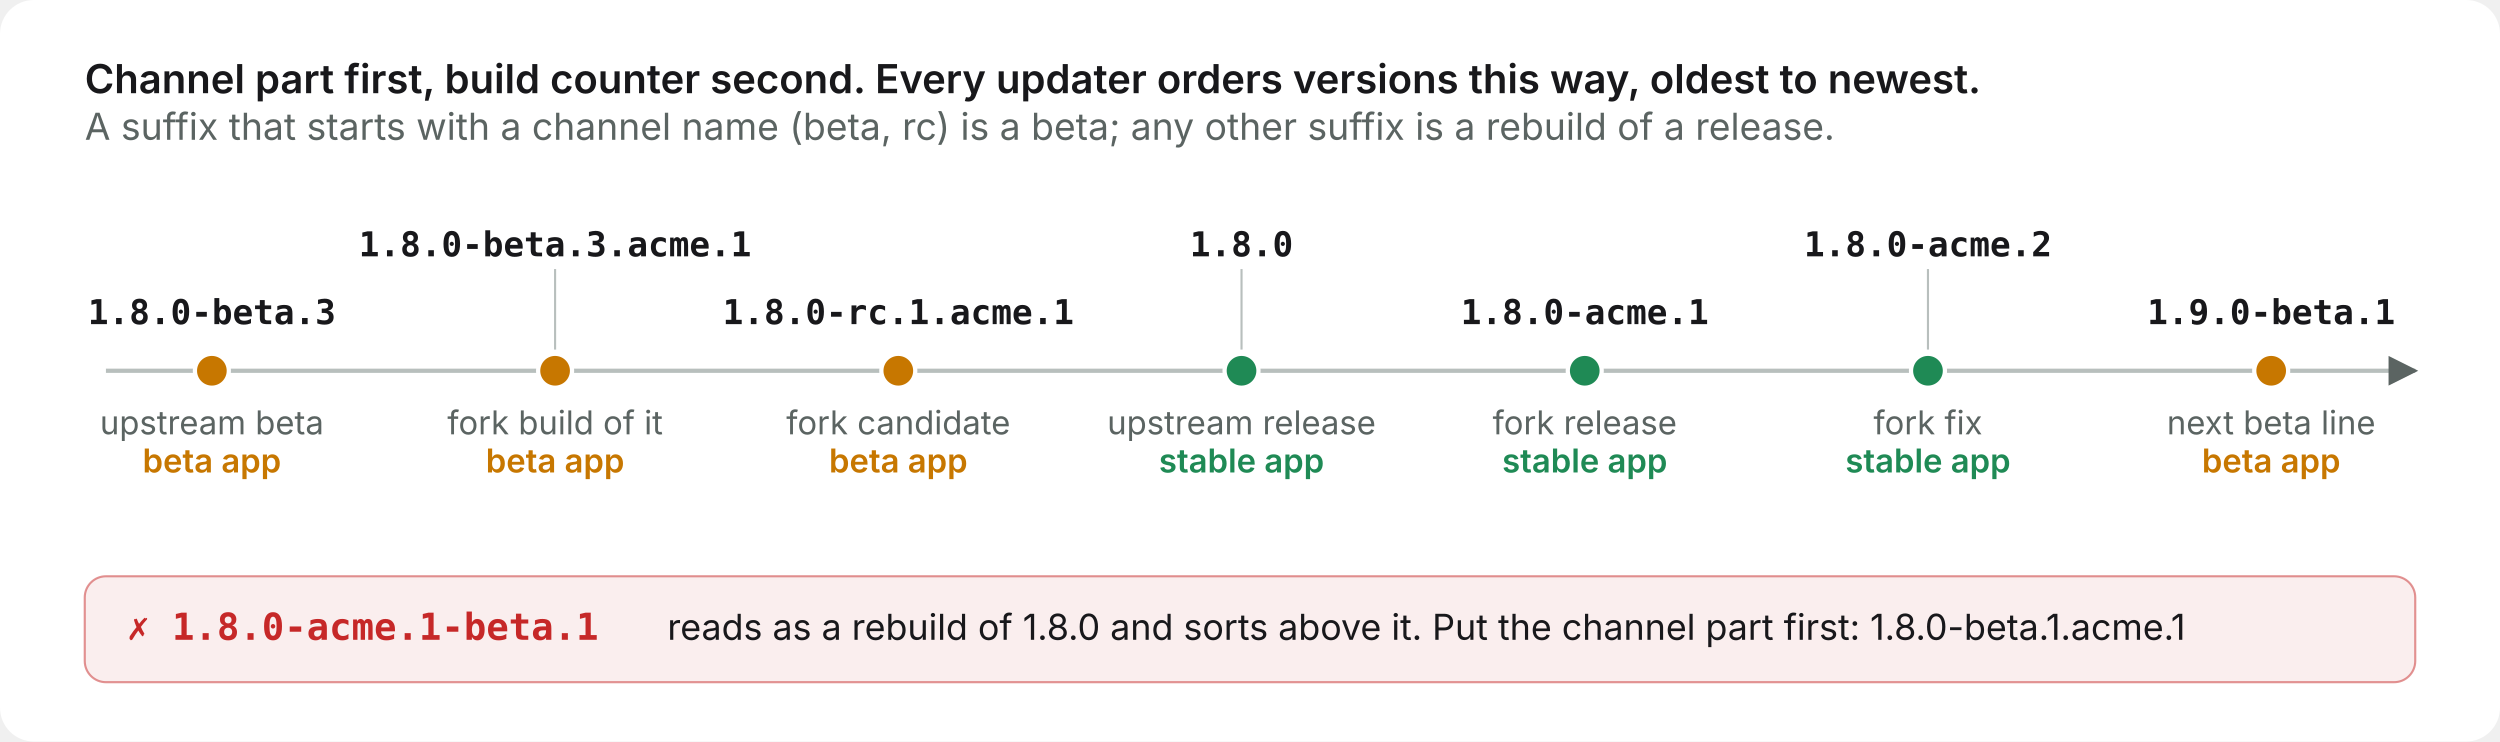
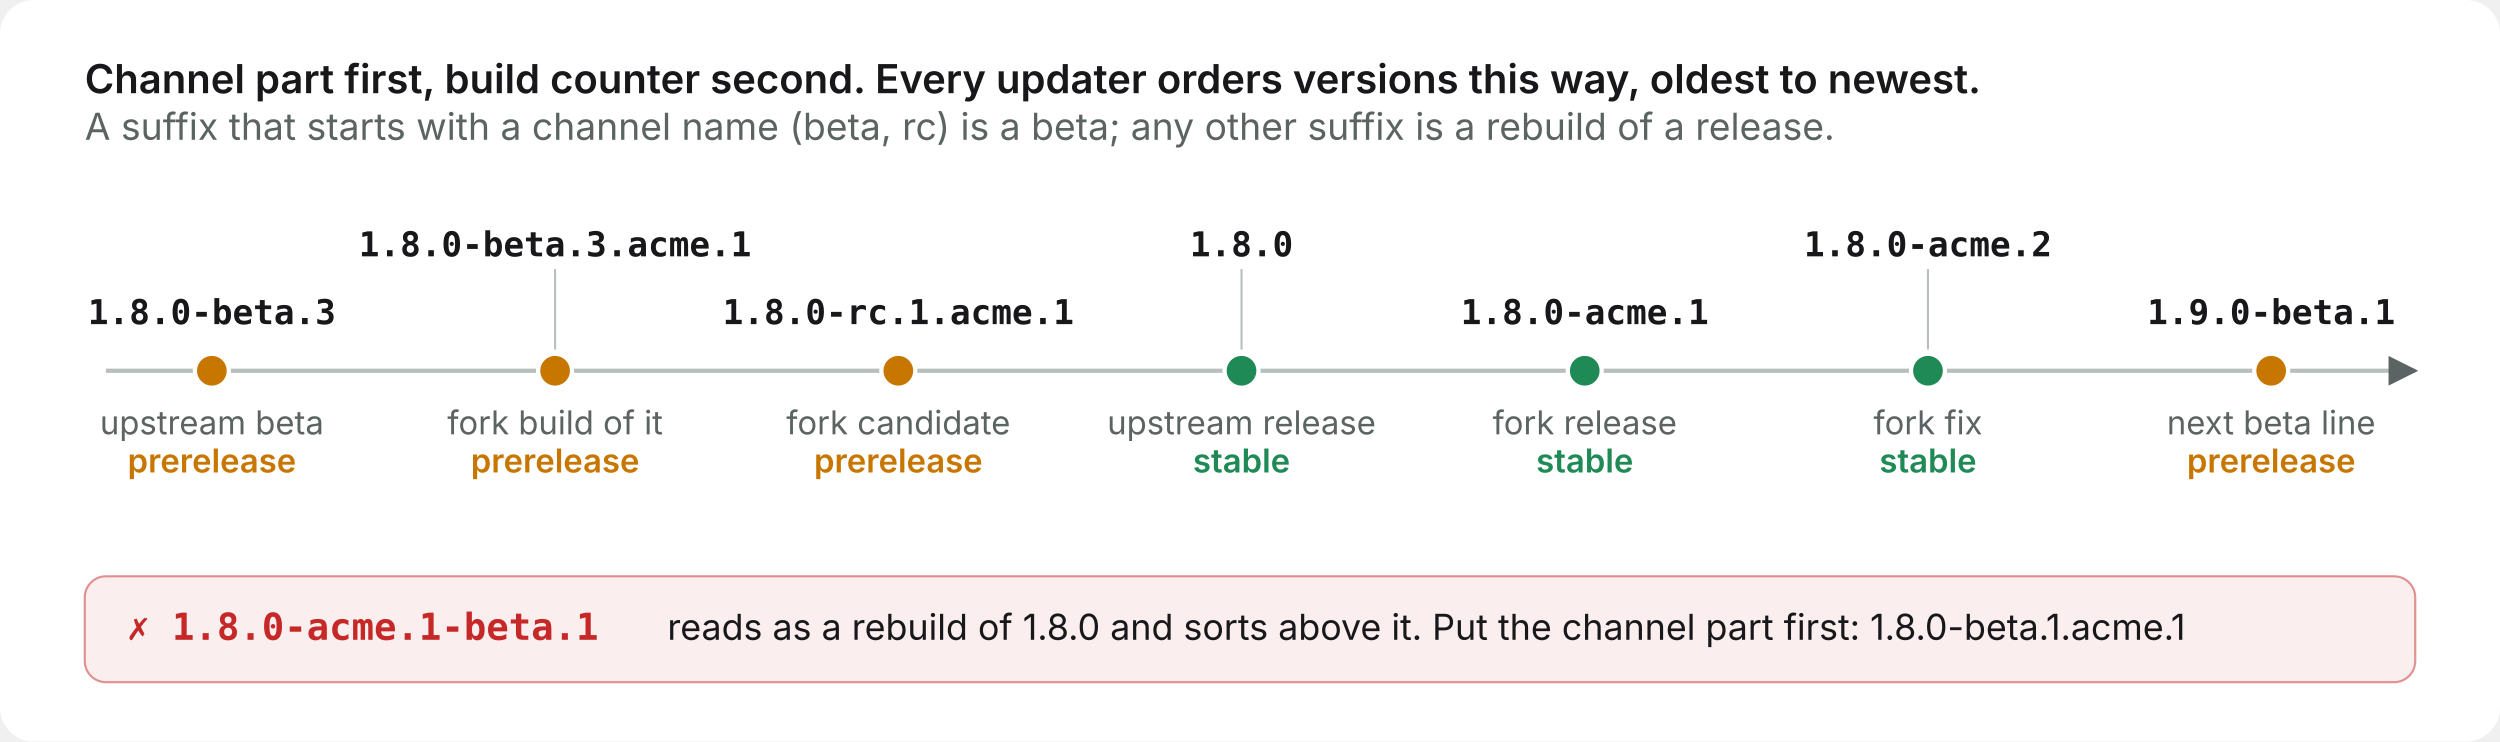
<svg xmlns="http://www.w3.org/2000/svg" width="1180" height="350" viewBox="0 0 1180 350" font-family="Inter, 'Segoe UI', system-ui, -apple-system, Helvetica, Arial, sans-serif">
  <defs>
    <marker id="arrow-stable" viewBox="0 0 10 10" refX="9" refY="5" markerWidth="7" markerHeight="7" orient="auto-start-reverse">
      <path d="M0 0L10 5L0 10z" fill="#1f8a55" />
    </marker>
    <marker id="arrow-beta" viewBox="0 0 10 10" refX="9" refY="5" markerWidth="7" markerHeight="7" orient="auto-start-reverse">
      <path d="M0 0L10 5L0 10z" fill="#c77700" />
    </marker>
    <marker id="arrow-dev" viewBox="0 0 10 10" refX="9" refY="5" markerWidth="7" markerHeight="7" orient="auto-start-reverse">
      <path d="M0 0L10 5L0 10z" fill="#1d6fd1" />
    </marker>
    <marker id="arrow-upstream" viewBox="0 0 10 10" refX="9" refY="5" markerWidth="7" markerHeight="7" orient="auto-start-reverse">
      <path d="M0 0L10 5L0 10z" fill="#6d28d9" />
    </marker>
    <marker id="arrow-backport" viewBox="0 0 10 10" refX="9" refY="5" markerWidth="7" markerHeight="7" orient="auto-start-reverse">
      <path d="M0 0L10 5L0 10z" fill="#9a5b12" />
    </marker>
    <marker id="arrow-muted" viewBox="0 0 10 10" refX="9" refY="5" markerWidth="7" markerHeight="7" orient="auto-start-reverse">
      <path d="M0 0L10 5L0 10z" fill="#5b6462" />
    </marker>
    <marker id="arrow-danger" viewBox="0 0 10 10" refX="9" refY="5" markerWidth="7" markerHeight="7" orient="auto-start-reverse">
      <path d="M0 0L10 5L0 10z" fill="#c62828" />
    </marker>
  </defs>
  <rect width="1180" height="350" rx="16" fill="#ffffff" />
  <text x="40" y="44" font-size="18.9" font-weight="600" fill="#18181b" text-anchor="start">Channel part first, build counter second. Every updater orders versions this way, oldest to newest.</text>
  <text x="40" y="66" font-size="17.6" font-weight="400" fill="#5b6462" text-anchor="start">A suffix that starts with a channel name (beta, rc) is a beta; any other suffix is a rebuild of a release.</text>
  <line x1="50" y1="175" x2="1140" y2="175" stroke="#b8bfbd" stroke-width="2" marker-end="url(#arrow-muted)" />
  <circle cx="100" cy="175" r="8" fill="#c77700" stroke="#ffffff" stroke-width="2" />
  <text x="100" y="153" font-size="16.2" font-weight="600" fill="#18181b" text-anchor="middle" font-family="'JetBrains Mono', 'SFMono-Regular', Menlo, Consolas, monospace">1.8.0-beta.3</text>
  <text x="100" y="205" font-size="15.5" font-weight="400" fill="#5b6462" text-anchor="middle">upstream beta</text>
-   <text x="100" y="223" font-size="15.5" font-weight="600" fill="#c77700" text-anchor="middle">beta app</text>
+   <text x="100" y="223" font-size="15.5" font-weight="600" fill="#c77700" text-anchor="middle">prerelease</text>
  <circle cx="262" cy="175" r="8" fill="#c77700" stroke="#ffffff" stroke-width="2" />
  <line x1="262" y1="165" x2="262" y2="127" stroke="#b8bfbd" stroke-width="1" />
  <text x="262" y="121" font-size="16.2" font-weight="600" fill="#18181b" text-anchor="middle" font-family="'JetBrains Mono', 'SFMono-Regular', Menlo, Consolas, monospace">1.8.0-beta.3.acme.1</text>
  <text x="262" y="205" font-size="15.5" font-weight="400" fill="#5b6462" text-anchor="middle">fork build of it</text>
-   <text x="262" y="223" font-size="15.5" font-weight="600" fill="#c77700" text-anchor="middle">beta app</text>
+   <text x="262" y="223" font-size="15.5" font-weight="600" fill="#c77700" text-anchor="middle">prerelease</text>
  <circle cx="424" cy="175" r="8" fill="#c77700" stroke="#ffffff" stroke-width="2" />
  <text x="424" y="153" font-size="16.2" font-weight="600" fill="#18181b" text-anchor="middle" font-family="'JetBrains Mono', 'SFMono-Regular', Menlo, Consolas, monospace">1.8.0-rc.1.acme.1</text>
  <text x="424" y="205" font-size="15.5" font-weight="400" fill="#5b6462" text-anchor="middle">fork candidate</text>
-   <text x="424" y="223" font-size="15.5" font-weight="600" fill="#c77700" text-anchor="middle">beta app</text>
+   <text x="424" y="223" font-size="15.5" font-weight="600" fill="#c77700" text-anchor="middle">prerelease</text>
  <circle cx="586" cy="175" r="8" fill="#1f8a55" stroke="#ffffff" stroke-width="2" />
  <line x1="586" y1="165" x2="586" y2="127" stroke="#b8bfbd" stroke-width="1" />
  <text x="586" y="121" font-size="16.2" font-weight="600" fill="#18181b" text-anchor="middle" font-family="'JetBrains Mono', 'SFMono-Regular', Menlo, Consolas, monospace">1.8.0</text>
  <text x="586" y="205" font-size="15.5" font-weight="400" fill="#5b6462" text-anchor="middle">upstream release</text>
-   <text x="586" y="223" font-size="15.5" font-weight="600" fill="#1f8a55" text-anchor="middle">stable app</text>
+   <text x="586" y="223" font-size="15.5" font-weight="600" fill="#1f8a55" text-anchor="middle">stable</text>
  <circle cx="748" cy="175" r="8" fill="#1f8a55" stroke="#ffffff" stroke-width="2" />
  <text x="748" y="153" font-size="16.2" font-weight="600" fill="#18181b" text-anchor="middle" font-family="'JetBrains Mono', 'SFMono-Regular', Menlo, Consolas, monospace">1.8.0-acme.1</text>
  <text x="748" y="205" font-size="15.5" font-weight="400" fill="#5b6462" text-anchor="middle">fork release</text>
-   <text x="748" y="223" font-size="15.5" font-weight="600" fill="#1f8a55" text-anchor="middle">stable app</text>
+   <text x="748" y="223" font-size="15.5" font-weight="600" fill="#1f8a55" text-anchor="middle">stable</text>
  <circle cx="910" cy="175" r="8" fill="#1f8a55" stroke="#ffffff" stroke-width="2" />
  <line x1="910" y1="165" x2="910" y2="127" stroke="#b8bfbd" stroke-width="1" />
  <text x="910" y="121" font-size="16.2" font-weight="600" fill="#18181b" text-anchor="middle" font-family="'JetBrains Mono', 'SFMono-Regular', Menlo, Consolas, monospace">1.8.0-acme.2</text>
  <text x="910" y="205" font-size="15.5" font-weight="400" fill="#5b6462" text-anchor="middle">fork fix</text>
-   <text x="910" y="223" font-size="15.5" font-weight="600" fill="#1f8a55" text-anchor="middle">stable app</text>
+   <text x="910" y="223" font-size="15.5" font-weight="600" fill="#1f8a55" text-anchor="middle">stable</text>
  <circle cx="1072" cy="175" r="8" fill="#c77700" stroke="#ffffff" stroke-width="2" />
  <text x="1072" y="153" font-size="16.2" font-weight="600" fill="#18181b" text-anchor="middle" font-family="'JetBrains Mono', 'SFMono-Regular', Menlo, Consolas, monospace">1.9.0-beta.1</text>
  <text x="1072" y="205" font-size="15.5" font-weight="400" fill="#5b6462" text-anchor="middle">next beta line</text>
-   <text x="1072" y="223" font-size="15.5" font-weight="600" fill="#c77700" text-anchor="middle">beta app</text>
+   <text x="1072" y="223" font-size="15.5" font-weight="600" fill="#c77700" text-anchor="middle">prerelease</text>
  <rect x="40" y="272" width="1100" height="50" rx="10" fill="#c62828" fill-opacity="0.08" stroke="#c62828" stroke-opacity="0.5" />
  <text x="60" y="302" font-size="17.6" font-weight="700" fill="#c62828" text-anchor="start" font-family="'JetBrains Mono', 'SFMono-Regular', Menlo, Consolas, monospace">✗  1.8.0-acme.1-beta.1</text>
  <text x="315" y="302" font-size="16.9" font-weight="400" fill="#18181b" text-anchor="start">reads as a rebuild of 1.8.0 and sorts above it. Put the channel part first: 1.8.0-beta.1.acme.1</text>
</svg>
